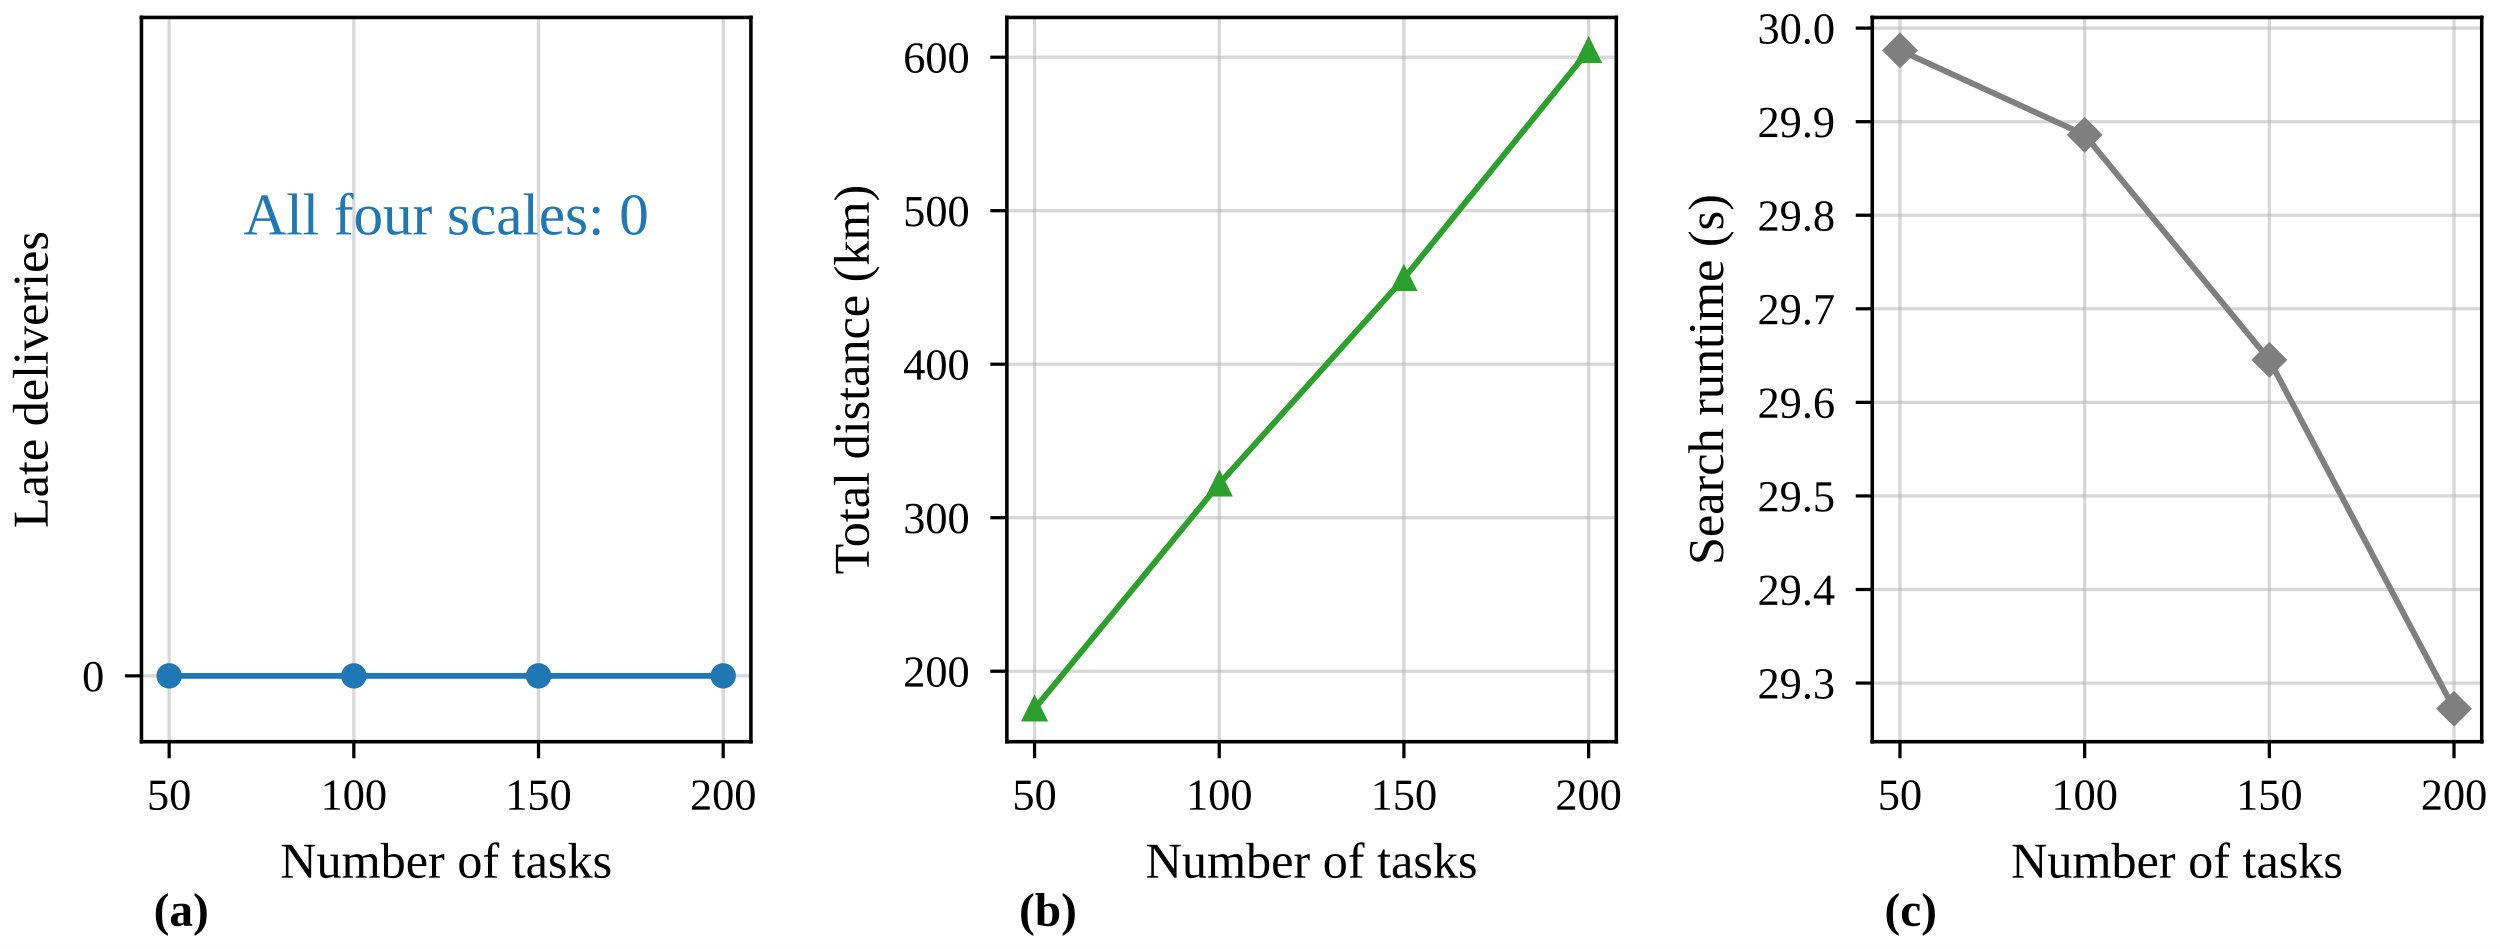
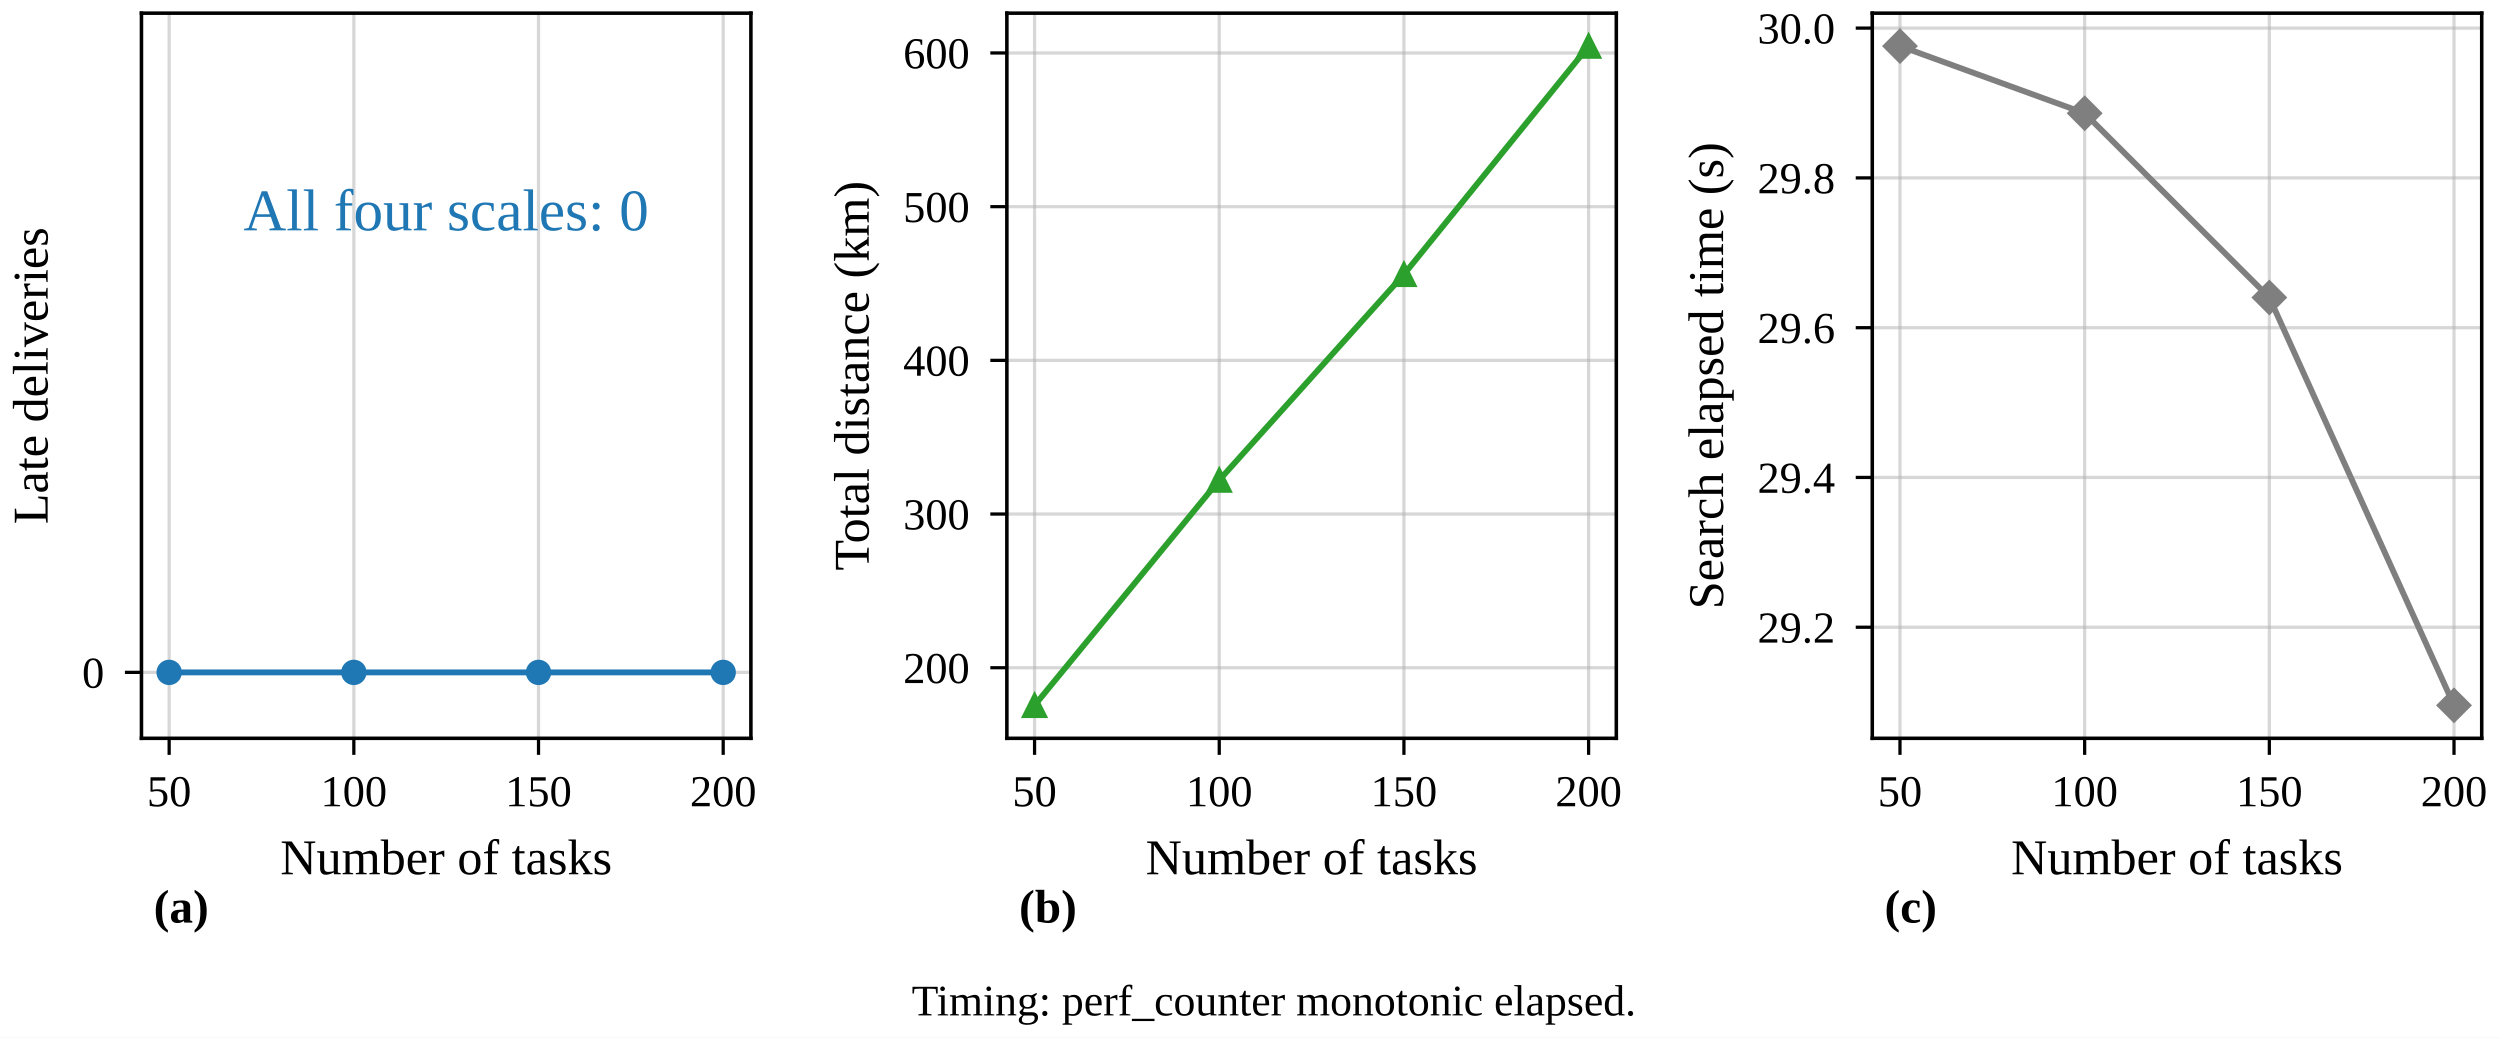
- <svg xmlns="http://www.w3.org/2000/svg" xmlns:xlink="http://www.w3.org/1999/xlink" width="423.222pt" height="160.615pt" viewBox="0 0 423.222 160.615" version="1.1">
+ <svg xmlns="http://www.w3.org/2000/svg" xmlns:xlink="http://www.w3.org/1999/xlink" width="423.222pt" height="175.658pt" viewBox="0 0 423.222 175.658" version="1.1">
  <defs>
    <style type="text/css">*{stroke-linejoin: round; stroke-linecap: butt}</style>
  </defs>
  <g id="figure_1">
    <g id="patch_1">
-       <path d="M 0 160.615 L 423.222 160.615 L 423.222 0 L 0 0 z " style="fill: #ffffff" />
+       <path d="M 0 175.658 L 423.222 175.658 L 423.222 0 L 0 0 z " style="fill: #ffffff" />
    </g>
    <g id="axes_1">
      <g id="patch_2">
-         <path d="M 23.947 125.562 L 127.119 125.562 L 127.119 2.951 L 23.947 2.951 z " style="fill: #ffffff" />
+         <path d="M 23.947 124.988 L 127.119 124.988 L 127.119 2.228 L 23.947 2.228 z " style="fill: #ffffff" />
      </g>
      <g id="matplotlib.axis_1">
        <g id="xtick_1">
          <g id="line2d_1">
-             <path d="M 28.636 125.562 L 28.636 2.951 " clip-path="url(#p277d3e53b5)" style="fill: none; stroke: #b0b0b0; stroke-opacity: 0.5; stroke-width: 0.55; stroke-linecap: square" />
+             <path d="M 28.636 124.988 L 28.636 2.228 " clip-path="url(#pcaf6345962)" style="fill: none; stroke: #b0b0b0; stroke-opacity: 0.5; stroke-width: 0.55; stroke-linecap: square" />
          </g>
          <g id="line2d_2">
            <defs>
-               <path id="mb991f74d9a" d="M 0 0 L 0 2.8 " style="stroke: #000000; stroke-width: 0.55" />
+               <path id="m7d4331e97d" d="M 0 0 L 0 2.8 " style="stroke: #000000; stroke-width: 0.55" />
            </defs>
            <g>
-               <use xlink:href="#mb991f74d9a" x="28.636" y="125.562" style="stroke: #000000; stroke-width: 0.55" />
+               <use xlink:href="#m7d4331e97d" x="28.636" y="124.988" style="stroke: #000000; stroke-width: 0.55" />
            </g>
          </g>
          <g id="text_1">
-             <text style="font-size: 7.5px; font-family: 'Times New Roman', 'STIX Two Text', 'Songti SC', 'SimSun', 'DejaVu Serif', serif; text-anchor: middle" x="28.636" y="137.062" transform="rotate(-0 28.63629 137.0623)">50</text>
+             <text style="font-size: 7.5px; font-family: 'Times New Roman', 'STIX Two Text', 'Songti SC', 'SimSun', 'DejaVu Serif', serif; text-anchor: middle" x="28.636" y="136.488" transform="rotate(-0 28.63629 136.4879)">50</text>
          </g>
        </g>
        <g id="xtick_2">
          <g id="line2d_3">
-             <path d="M 59.9 125.562 L 59.9 2.951 " clip-path="url(#p277d3e53b5)" style="fill: none; stroke: #b0b0b0; stroke-opacity: 0.5; stroke-width: 0.55; stroke-linecap: square" />
+             <path d="M 59.9 124.988 L 59.9 2.228 " clip-path="url(#pcaf6345962)" style="fill: none; stroke: #b0b0b0; stroke-opacity: 0.5; stroke-width: 0.55; stroke-linecap: square" />
          </g>
          <g id="line2d_4">
            <g>
-               <use xlink:href="#mb991f74d9a" x="59.9" y="125.562" style="stroke: #000000; stroke-width: 0.55" />
+               <use xlink:href="#m7d4331e97d" x="59.9" y="124.988" style="stroke: #000000; stroke-width: 0.55" />
            </g>
          </g>
          <g id="text_2">
-             <text style="font-size: 7.5px; font-family: 'Times New Roman', 'STIX Two Text', 'Songti SC', 'SimSun', 'DejaVu Serif', serif; text-anchor: middle" x="59.9" y="137.062" transform="rotate(-0 59.90049 137.0623)">100</text>
+             <text style="font-size: 7.5px; font-family: 'Times New Roman', 'STIX Two Text', 'Songti SC', 'SimSun', 'DejaVu Serif', serif; text-anchor: middle" x="59.9" y="136.488" transform="rotate(-0 59.90049 136.4879)">100</text>
          </g>
        </g>
        <g id="xtick_3">
          <g id="line2d_5">
-             <path d="M 91.165 125.562 L 91.165 2.951 " clip-path="url(#p277d3e53b5)" style="fill: none; stroke: #b0b0b0; stroke-opacity: 0.5; stroke-width: 0.55; stroke-linecap: square" />
+             <path d="M 91.165 124.988 L 91.165 2.228 " clip-path="url(#pcaf6345962)" style="fill: none; stroke: #b0b0b0; stroke-opacity: 0.5; stroke-width: 0.55; stroke-linecap: square" />
          </g>
          <g id="line2d_6">
            <g>
-               <use xlink:href="#mb991f74d9a" x="91.165" y="125.562" style="stroke: #000000; stroke-width: 0.55" />
+               <use xlink:href="#m7d4331e97d" x="91.165" y="124.988" style="stroke: #000000; stroke-width: 0.55" />
            </g>
          </g>
          <g id="text_3">
-             <text style="font-size: 7.5px; font-family: 'Times New Roman', 'STIX Two Text', 'Songti SC', 'SimSun', 'DejaVu Serif', serif; text-anchor: middle" x="91.165" y="137.062" transform="rotate(-0 91.1647 137.0623)">150</text>
+             <text style="font-size: 7.5px; font-family: 'Times New Roman', 'STIX Two Text', 'Songti SC', 'SimSun', 'DejaVu Serif', serif; text-anchor: middle" x="91.165" y="136.488" transform="rotate(-0 91.1647 136.4879)">150</text>
          </g>
        </g>
        <g id="xtick_4">
          <g id="line2d_7">
-             <path d="M 122.429 125.562 L 122.429 2.951 " clip-path="url(#p277d3e53b5)" style="fill: none; stroke: #b0b0b0; stroke-opacity: 0.5; stroke-width: 0.55; stroke-linecap: square" />
+             <path d="M 122.429 124.988 L 122.429 2.228 " clip-path="url(#pcaf6345962)" style="fill: none; stroke: #b0b0b0; stroke-opacity: 0.5; stroke-width: 0.55; stroke-linecap: square" />
          </g>
          <g id="line2d_8">
            <g>
-               <use xlink:href="#mb991f74d9a" x="122.429" y="125.562" style="stroke: #000000; stroke-width: 0.55" />
+               <use xlink:href="#m7d4331e97d" x="122.429" y="124.988" style="stroke: #000000; stroke-width: 0.55" />
            </g>
          </g>
          <g id="text_4">
-             <text style="font-size: 7.5px; font-family: 'Times New Roman', 'STIX Two Text', 'Songti SC', 'SimSun', 'DejaVu Serif', serif; text-anchor: middle" x="122.429" y="137.062" transform="rotate(-0 122.4289 137.0623)">200</text>
+             <text style="font-size: 7.5px; font-family: 'Times New Roman', 'STIX Two Text', 'Songti SC', 'SimSun', 'DejaVu Serif', serif; text-anchor: middle" x="122.429" y="136.488" transform="rotate(-0 122.4289 136.4879)">200</text>
          </g>
        </g>
        <g id="text_5">
-           <text style="font-size: 8.5px; font-family: 'Times New Roman', 'STIX Two Text', 'Songti SC', 'SimSun', 'DejaVu Serif', serif; text-anchor: middle" x="75.533" y="148.583" transform="rotate(-0 75.5326 148.5831)">Number of tasks</text>
+           <text style="font-size: 8.5px; font-family: 'Times New Roman', 'STIX Two Text', 'Songti SC', 'SimSun', 'DejaVu Serif', serif; text-anchor: middle" x="75.533" y="148.009" transform="rotate(-0 75.5326 148.0087)">Number of tasks</text>
        </g>
      </g>
      <g id="matplotlib.axis_2">
        <g id="ytick_1">
          <g id="line2d_9">
-             <path d="M 23.947 114.416 L 127.119 114.416 " clip-path="url(#p277d3e53b5)" style="fill: none; stroke: #b0b0b0; stroke-opacity: 0.5; stroke-width: 0.55; stroke-linecap: square" />
+             <path d="M 23.947 113.828 L 127.119 113.828 " clip-path="url(#pcaf6345962)" style="fill: none; stroke: #b0b0b0; stroke-opacity: 0.5; stroke-width: 0.55; stroke-linecap: square" />
          </g>
          <g id="line2d_10">
            <defs>
-               <path id="m21e03ee400" d="M 0 0 L -2.8 0 " style="stroke: #000000; stroke-width: 0.55" />
+               <path id="m655e161426" d="M 0 0 L -2.8 0 " style="stroke: #000000; stroke-width: 0.55" />
            </defs>
            <g>
-               <use xlink:href="#m21e03ee400" x="23.947" y="114.416" style="stroke: #000000; stroke-width: 0.55" />
+               <use xlink:href="#m655e161426" x="23.947" y="113.828" style="stroke: #000000; stroke-width: 0.55" />
            </g>
          </g>
          <g id="text_6">
-             <text style="font-size: 7.5px; font-family: 'Times New Roman', 'STIX Two Text', 'Songti SC', 'SimSun', 'DejaVu Serif', serif; text-anchor: end" x="17.647" y="117.016" transform="rotate(-0 17.64666 117.0157)">0</text>
+             <text style="font-size: 7.5px; font-family: 'Times New Roman', 'STIX Two Text', 'Songti SC', 'SimSun', 'DejaVu Serif', serif; text-anchor: end" x="17.647" y="116.428" transform="rotate(-0 17.64666 116.4278)">0</text>
          </g>
        </g>
        <g id="text_7">
-           <text style="font-size: 8.5px; font-family: 'Times New Roman', 'STIX Two Text', 'Songti SC', 'SimSun', 'DejaVu Serif', serif; text-anchor: middle" x="8.062" y="64.256" transform="rotate(-90 8.062188 64.25646)">Late deliveries</text>
+           <text style="font-size: 8.5px; font-family: 'Times New Roman', 'STIX Two Text', 'Songti SC', 'SimSun', 'DejaVu Serif', serif; text-anchor: middle" x="8.062" y="63.608" transform="rotate(-90 8.062188 63.60769)">Late deliveries</text>
        </g>
      </g>
      <g id="line2d_11">
-         <path d="M 28.636 114.416 L 59.9 114.416 L 91.165 114.416 L 122.429 114.416 " clip-path="url(#p277d3e53b5)" style="fill: none; stroke: #1f77b4; stroke-linecap: square" />
+         <path d="M 28.636 113.828 L 59.9 113.828 L 91.165 113.828 L 122.429 113.828 " clip-path="url(#pcaf6345962)" style="fill: none; stroke: #1f77b4; stroke-linecap: square" />
        <defs>
-           <path id="m1766d440bb" d="M 0 1.9 C 0.504 1.9 0.987 1.7 1.344 1.344 C 1.7 0.987 1.9 0.504 1.9 0 C 1.9 -0.504 1.7 -0.987 1.344 -1.344 C 0.987 -1.7 0.504 -1.9 0 -1.9 C -0.504 -1.9 -0.987 -1.7 -1.344 -1.344 C -1.7 -0.987 -1.9 -0.504 -1.9 0 C -1.9 0.504 -1.7 0.987 -1.344 1.344 C -0.987 1.7 -0.504 1.9 0 1.9 z " style="stroke: #1f77b4; stroke-width: 0.5" />
+           <path id="m73f8502839" d="M 0 1.9 C 0.504 1.9 0.987 1.7 1.344 1.344 C 1.7 0.987 1.9 0.504 1.9 0 C 1.9 -0.504 1.7 -0.987 1.344 -1.344 C 0.987 -1.7 0.504 -1.9 0 -1.9 C -0.504 -1.9 -0.987 -1.7 -1.344 -1.344 C -1.7 -0.987 -1.9 -0.504 -1.9 0 C -1.9 0.504 -1.7 0.987 -1.344 1.344 C -0.987 1.7 -0.504 1.9 0 1.9 z " style="stroke: #1f77b4; stroke-width: 0.5" />
        </defs>
-         <g clip-path="url(#p277d3e53b5)">
-           <use xlink:href="#m1766d440bb" x="28.636" y="114.416" style="fill: #1f77b4; stroke: #1f77b4; stroke-width: 0.5" />
-           <use xlink:href="#m1766d440bb" x="59.9" y="114.416" style="fill: #1f77b4; stroke: #1f77b4; stroke-width: 0.5" />
-           <use xlink:href="#m1766d440bb" x="91.165" y="114.416" style="fill: #1f77b4; stroke: #1f77b4; stroke-width: 0.5" />
-           <use xlink:href="#m1766d440bb" x="122.429" y="114.416" style="fill: #1f77b4; stroke: #1f77b4; stroke-width: 0.5" />
+         <g clip-path="url(#pcaf6345962)">
+           <use xlink:href="#m73f8502839" x="28.636" y="113.828" style="fill: #1f77b4; stroke: #1f77b4; stroke-width: 0.5" />
+           <use xlink:href="#m73f8502839" x="59.9" y="113.828" style="fill: #1f77b4; stroke: #1f77b4; stroke-width: 0.5" />
+           <use xlink:href="#m73f8502839" x="91.165" y="113.828" style="fill: #1f77b4; stroke: #1f77b4; stroke-width: 0.5" />
+           <use xlink:href="#m73f8502839" x="122.429" y="113.828" style="fill: #1f77b4; stroke: #1f77b4; stroke-width: 0.5" />
        </g>
      </g>
      <g id="patch_3">
-         <path d="M 23.947 125.562 L 23.947 2.951 " style="fill: none; stroke: #000000; stroke-width: 0.6; stroke-linejoin: miter; stroke-linecap: square" />
+         <path d="M 23.947 124.988 L 23.947 2.228 " style="fill: none; stroke: #000000; stroke-width: 0.6; stroke-linejoin: miter; stroke-linecap: square" />
      </g>
      <g id="patch_4">
-         <path d="M 127.119 125.562 L 127.119 2.951 " style="fill: none; stroke: #000000; stroke-width: 0.6; stroke-linejoin: miter; stroke-linecap: square" />
+         <path d="M 127.119 124.988 L 127.119 2.228 " style="fill: none; stroke: #000000; stroke-width: 0.6; stroke-linejoin: miter; stroke-linecap: square" />
      </g>
      <g id="patch_5">
-         <path d="M 23.947 125.562 L 127.119 125.562 " style="fill: none; stroke: #000000; stroke-width: 0.6; stroke-linejoin: miter; stroke-linecap: square" />
+         <path d="M 23.947 124.988 L 127.119 124.988 " style="fill: none; stroke: #000000; stroke-width: 0.6; stroke-linejoin: miter; stroke-linecap: square" />
      </g>
      <g id="patch_6">
-         <path d="M 23.947 2.951 L 127.119 2.951 " style="fill: none; stroke: #000000; stroke-width: 0.6; stroke-linejoin: miter; stroke-linecap: square" />
+         <path d="M 23.947 2.228 L 127.119 2.228 " style="fill: none; stroke: #000000; stroke-width: 0.6; stroke-linejoin: miter; stroke-linecap: square" />
      </g>
      <g id="text_8">
-         <text style="font-size: 10px; font-family: 'Times New Roman', 'STIX Two Text', 'Songti SC', 'SimSun', 'DejaVu Serif', serif; text-anchor: middle; fill: #1f77b4" x="75.533" y="39.675" transform="rotate(-0 75.5326 39.67477)">All four scales: 0</text>
+         <text style="font-size: 10px; font-family: 'Times New Roman', 'STIX Two Text', 'Songti SC', 'SimSun', 'DejaVu Serif', serif; text-anchor: middle; fill: #1f77b4" x="75.533" y="38.993" transform="rotate(-0 75.5326 38.99327)">All four scales: 0</text>
      </g>
      <g id="text_9">
-         <text style="font-weight: 700; font-size: 8px; font-family: 'Times New Roman', 'STIX Two Text', 'Songti SC', 'SimSun', 'DejaVu Serif', serif; text-anchor: start" x="26.01" y="156.728" transform="rotate(-0 26.0101 156.7284)">(a)</text>
+         <text style="font-weight: 700; font-size: 8px; font-family: 'Times New Roman', 'STIX Two Text', 'Songti SC', 'SimSun', 'DejaVu Serif', serif; text-anchor: start" x="26.01" y="156.185" transform="rotate(-0 26.0101 156.1853)">(a)</text>
      </g>
    </g>
    <g id="axes_2">
      <g id="patch_7">
-         <path d="M 170.451 125.562 L 273.623 125.562 L 273.623 2.951 L 170.451 2.951 z " style="fill: #ffffff" />
+         <path d="M 170.451 124.988 L 273.623 124.988 L 273.623 2.228 L 170.451 2.228 z " style="fill: #ffffff" />
      </g>
      <g id="matplotlib.axis_3">
        <g id="xtick_5">
          <g id="line2d_12">
-             <path d="M 175.14 125.562 L 175.14 2.951 " clip-path="url(#pe8b2d9f2ad)" style="fill: none; stroke: #b0b0b0; stroke-opacity: 0.5; stroke-width: 0.55; stroke-linecap: square" />
+             <path d="M 175.14 124.988 L 175.14 2.228 " clip-path="url(#p917587cec3)" style="fill: none; stroke: #b0b0b0; stroke-opacity: 0.5; stroke-width: 0.55; stroke-linecap: square" />
          </g>
          <g id="line2d_13">
            <g>
-               <use xlink:href="#mb991f74d9a" x="175.14" y="125.562" style="stroke: #000000; stroke-width: 0.55" />
+               <use xlink:href="#m7d4331e97d" x="175.14" y="124.988" style="stroke: #000000; stroke-width: 0.55" />
            </g>
          </g>
          <g id="text_10">
-             <text style="font-size: 7.5px; font-family: 'Times New Roman', 'STIX Two Text', 'Songti SC', 'SimSun', 'DejaVu Serif', serif; text-anchor: middle" x="175.14" y="137.062" transform="rotate(-0 175.1404 137.0623)">50</text>
+             <text style="font-size: 7.5px; font-family: 'Times New Roman', 'STIX Two Text', 'Songti SC', 'SimSun', 'DejaVu Serif', serif; text-anchor: middle" x="175.14" y="136.488" transform="rotate(-0 175.1404 136.4879)">50</text>
          </g>
        </g>
        <g id="xtick_6">
          <g id="line2d_14">
-             <path d="M 206.405 125.562 L 206.405 2.951 " clip-path="url(#pe8b2d9f2ad)" style="fill: none; stroke: #b0b0b0; stroke-opacity: 0.5; stroke-width: 0.55; stroke-linecap: square" />
+             <path d="M 206.405 124.988 L 206.405 2.228 " clip-path="url(#p917587cec3)" style="fill: none; stroke: #b0b0b0; stroke-opacity: 0.5; stroke-width: 0.55; stroke-linecap: square" />
          </g>
          <g id="line2d_15">
            <g>
-               <use xlink:href="#mb991f74d9a" x="206.405" y="125.562" style="stroke: #000000; stroke-width: 0.55" />
+               <use xlink:href="#m7d4331e97d" x="206.405" y="124.988" style="stroke: #000000; stroke-width: 0.55" />
            </g>
          </g>
          <g id="text_11">
-             <text style="font-size: 7.5px; font-family: 'Times New Roman', 'STIX Two Text', 'Songti SC', 'SimSun', 'DejaVu Serif', serif; text-anchor: middle" x="206.405" y="137.062" transform="rotate(-0 206.4046 137.0623)">100</text>
+             <text style="font-size: 7.5px; font-family: 'Times New Roman', 'STIX Two Text', 'Songti SC', 'SimSun', 'DejaVu Serif', serif; text-anchor: middle" x="206.405" y="136.488" transform="rotate(-0 206.4046 136.4879)">100</text>
          </g>
        </g>
        <g id="xtick_7">
          <g id="line2d_16">
-             <path d="M 237.669 125.562 L 237.669 2.951 " clip-path="url(#pe8b2d9f2ad)" style="fill: none; stroke: #b0b0b0; stroke-opacity: 0.5; stroke-width: 0.55; stroke-linecap: square" />
+             <path d="M 237.669 124.988 L 237.669 2.228 " clip-path="url(#p917587cec3)" style="fill: none; stroke: #b0b0b0; stroke-opacity: 0.5; stroke-width: 0.55; stroke-linecap: square" />
          </g>
          <g id="line2d_17">
            <g>
-               <use xlink:href="#mb991f74d9a" x="237.669" y="125.562" style="stroke: #000000; stroke-width: 0.55" />
+               <use xlink:href="#m7d4331e97d" x="237.669" y="124.988" style="stroke: #000000; stroke-width: 0.55" />
            </g>
          </g>
          <g id="text_12">
-             <text style="font-size: 7.5px; font-family: 'Times New Roman', 'STIX Two Text', 'Songti SC', 'SimSun', 'DejaVu Serif', serif; text-anchor: middle" x="237.669" y="137.062" transform="rotate(-0 237.6688 137.0623)">150</text>
+             <text style="font-size: 7.5px; font-family: 'Times New Roman', 'STIX Two Text', 'Songti SC', 'SimSun', 'DejaVu Serif', serif; text-anchor: middle" x="237.669" y="136.488" transform="rotate(-0 237.6688 136.4879)">150</text>
          </g>
        </g>
        <g id="xtick_8">
          <g id="line2d_18">
-             <path d="M 268.933 125.562 L 268.933 2.951 " clip-path="url(#pe8b2d9f2ad)" style="fill: none; stroke: #b0b0b0; stroke-opacity: 0.5; stroke-width: 0.55; stroke-linecap: square" />
+             <path d="M 268.933 124.988 L 268.933 2.228 " clip-path="url(#p917587cec3)" style="fill: none; stroke: #b0b0b0; stroke-opacity: 0.5; stroke-width: 0.55; stroke-linecap: square" />
          </g>
          <g id="line2d_19">
            <g>
-               <use xlink:href="#mb991f74d9a" x="268.933" y="125.562" style="stroke: #000000; stroke-width: 0.55" />
+               <use xlink:href="#m7d4331e97d" x="268.933" y="124.988" style="stroke: #000000; stroke-width: 0.55" />
            </g>
          </g>
          <g id="text_13">
-             <text style="font-size: 7.5px; font-family: 'Times New Roman', 'STIX Two Text', 'Songti SC', 'SimSun', 'DejaVu Serif', serif; text-anchor: middle" x="268.933" y="137.062" transform="rotate(-0 268.933 137.0623)">200</text>
+             <text style="font-size: 7.5px; font-family: 'Times New Roman', 'STIX Two Text', 'Songti SC', 'SimSun', 'DejaVu Serif', serif; text-anchor: middle" x="268.933" y="136.488" transform="rotate(-0 268.933 136.4879)">200</text>
          </g>
        </g>
        <g id="text_14">
-           <text style="font-size: 8.5px; font-family: 'Times New Roman', 'STIX Two Text', 'Songti SC', 'SimSun', 'DejaVu Serif', serif; text-anchor: middle" x="222.037" y="148.583" transform="rotate(-0 222.0367 148.5831)">Number of tasks</text>
+           <text style="font-size: 8.5px; font-family: 'Times New Roman', 'STIX Two Text', 'Songti SC', 'SimSun', 'DejaVu Serif', serif; text-anchor: middle" x="222.037" y="148.009" transform="rotate(-0 222.0367 148.0087)">Number of tasks</text>
        </g>
      </g>
      <g id="matplotlib.axis_4">
        <g id="ytick_2">
          <g id="line2d_20">
-             <path d="M 170.451 113.629 L 273.623 113.629 " clip-path="url(#pe8b2d9f2ad)" style="fill: none; stroke: #b0b0b0; stroke-opacity: 0.5; stroke-width: 0.55; stroke-linecap: square" />
+             <path d="M 170.451 113.04 L 273.623 113.04 " clip-path="url(#p917587cec3)" style="fill: none; stroke: #b0b0b0; stroke-opacity: 0.5; stroke-width: 0.55; stroke-linecap: square" />
          </g>
          <g id="line2d_21">
            <g>
-               <use xlink:href="#m21e03ee400" x="170.451" y="113.629" style="stroke: #000000; stroke-width: 0.55" />
+               <use xlink:href="#m655e161426" x="170.451" y="113.04" style="stroke: #000000; stroke-width: 0.55" />
            </g>
          </g>
          <g id="text_15">
-             <text style="font-size: 7.5px; font-family: 'Times New Roman', 'STIX Two Text', 'Songti SC', 'SimSun', 'DejaVu Serif', serif; text-anchor: end" x="164.151" y="116.229" transform="rotate(-0 164.1507 116.2289)">200</text>
+             <text style="font-size: 7.5px; font-family: 'Times New Roman', 'STIX Two Text', 'Songti SC', 'SimSun', 'DejaVu Serif', serif; text-anchor: end" x="164.151" y="115.64" transform="rotate(-0 164.1507 115.6401)">200</text>
          </g>
        </g>
        <g id="ytick_3">
          <g id="line2d_22">
-             <path d="M 170.451 87.642 L 273.623 87.642 " clip-path="url(#pe8b2d9f2ad)" style="fill: none; stroke: #b0b0b0; stroke-opacity: 0.5; stroke-width: 0.55; stroke-linecap: square" />
+             <path d="M 170.451 87.022 L 273.623 87.022 " clip-path="url(#p917587cec3)" style="fill: none; stroke: #b0b0b0; stroke-opacity: 0.5; stroke-width: 0.55; stroke-linecap: square" />
          </g>
          <g id="line2d_23">
            <g>
-               <use xlink:href="#m21e03ee400" x="170.451" y="87.642" style="stroke: #000000; stroke-width: 0.55" />
+               <use xlink:href="#m655e161426" x="170.451" y="87.022" style="stroke: #000000; stroke-width: 0.55" />
            </g>
          </g>
          <g id="text_16">
-             <text style="font-size: 7.5px; font-family: 'Times New Roman', 'STIX Two Text', 'Songti SC', 'SimSun', 'DejaVu Serif', serif; text-anchor: end" x="164.151" y="90.242" transform="rotate(-0 164.1507 90.24248)">300</text>
+             <text style="font-size: 7.5px; font-family: 'Times New Roman', 'STIX Two Text', 'Songti SC', 'SimSun', 'DejaVu Serif', serif; text-anchor: end" x="164.151" y="89.622" transform="rotate(-0 164.1507 89.62209)">300</text>
          </g>
        </g>
        <g id="ytick_4">
          <g id="line2d_24">
-             <path d="M 170.451 61.656 L 273.623 61.656 " clip-path="url(#pe8b2d9f2ad)" style="fill: none; stroke: #b0b0b0; stroke-opacity: 0.5; stroke-width: 0.55; stroke-linecap: square" />
+             <path d="M 170.451 61.004 L 273.623 61.004 " clip-path="url(#p917587cec3)" style="fill: none; stroke: #b0b0b0; stroke-opacity: 0.5; stroke-width: 0.55; stroke-linecap: square" />
          </g>
          <g id="line2d_25">
            <g>
-               <use xlink:href="#m21e03ee400" x="170.451" y="61.656" style="stroke: #000000; stroke-width: 0.55" />
+               <use xlink:href="#m655e161426" x="170.451" y="61.004" style="stroke: #000000; stroke-width: 0.55" />
            </g>
          </g>
          <g id="text_17">
-             <text style="font-size: 7.5px; font-family: 'Times New Roman', 'STIX Two Text', 'Songti SC', 'SimSun', 'DejaVu Serif', serif; text-anchor: end" x="164.151" y="64.256" transform="rotate(-0 164.1507 64.25602)">400</text>
+             <text style="font-size: 7.5px; font-family: 'Times New Roman', 'STIX Two Text', 'Songti SC', 'SimSun', 'DejaVu Serif', serif; text-anchor: end" x="164.151" y="63.604" transform="rotate(-0 164.1507 63.60409)">400</text>
          </g>
        </g>
        <g id="ytick_5">
          <g id="line2d_26">
-             <path d="M 170.451 35.669 L 273.623 35.669 " clip-path="url(#pe8b2d9f2ad)" style="fill: none; stroke: #b0b0b0; stroke-opacity: 0.5; stroke-width: 0.55; stroke-linecap: square" />
+             <path d="M 170.451 34.986 L 273.623 34.986 " clip-path="url(#p917587cec3)" style="fill: none; stroke: #b0b0b0; stroke-opacity: 0.5; stroke-width: 0.55; stroke-linecap: square" />
          </g>
          <g id="line2d_27">
            <g>
-               <use xlink:href="#m21e03ee400" x="170.451" y="35.669" style="stroke: #000000; stroke-width: 0.55" />
+               <use xlink:href="#m655e161426" x="170.451" y="34.986" style="stroke: #000000; stroke-width: 0.55" />
            </g>
          </g>
          <g id="text_18">
-             <text style="font-size: 7.5px; font-family: 'Times New Roman', 'STIX Two Text', 'Songti SC', 'SimSun', 'DejaVu Serif', serif; text-anchor: end" x="164.151" y="38.27" transform="rotate(-0 164.1507 38.26955)">500</text>
+             <text style="font-size: 7.5px; font-family: 'Times New Roman', 'STIX Two Text', 'Songti SC', 'SimSun', 'DejaVu Serif', serif; text-anchor: end" x="164.151" y="37.586" transform="rotate(-0 164.1507 37.5861)">500</text>
          </g>
        </g>
        <g id="ytick_6">
          <g id="line2d_28">
-             <path d="M 170.451 9.683 L 273.623 9.683 " clip-path="url(#pe8b2d9f2ad)" style="fill: none; stroke: #b0b0b0; stroke-opacity: 0.5; stroke-width: 0.55; stroke-linecap: square" />
+             <path d="M 170.451 8.968 L 273.623 8.968 " clip-path="url(#p917587cec3)" style="fill: none; stroke: #b0b0b0; stroke-opacity: 0.5; stroke-width: 0.55; stroke-linecap: square" />
          </g>
          <g id="line2d_29">
            <g>
-               <use xlink:href="#m21e03ee400" x="170.451" y="9.683" style="stroke: #000000; stroke-width: 0.55" />
+               <use xlink:href="#m655e161426" x="170.451" y="8.968" style="stroke: #000000; stroke-width: 0.55" />
            </g>
          </g>
          <g id="text_19">
-             <text style="font-size: 7.5px; font-family: 'Times New Roman', 'STIX Two Text', 'Songti SC', 'SimSun', 'DejaVu Serif', serif; text-anchor: end" x="164.151" y="12.283" transform="rotate(-0 164.1507 12.28309)">600</text>
+             <text style="font-size: 7.5px; font-family: 'Times New Roman', 'STIX Two Text', 'Songti SC', 'SimSun', 'DejaVu Serif', serif; text-anchor: end" x="164.151" y="11.568" transform="rotate(-0 164.1507 11.5681)">600</text>
          </g>
        </g>
        <g id="text_20">
-           <text style="font-size: 8.5px; font-family: 'Times New Roman', 'STIX Two Text', 'Songti SC', 'SimSun', 'DejaVu Serif', serif; text-anchor: middle" x="147.066" y="64.256" transform="rotate(-90 147.0662 64.25646)">Total distance (km)</text>
+           <text style="font-size: 8.5px; font-family: 'Times New Roman', 'STIX Two Text', 'Songti SC', 'SimSun', 'DejaVu Serif', serif; text-anchor: middle" x="147.066" y="63.608" transform="rotate(-90 147.0662 63.60769)">Total distance (km)</text>
        </g>
      </g>
      <g id="line2d_30">
-         <path d="M 175.14 119.989 L 206.405 81.905 L 237.669 47.119 L 268.933 8.524 " clip-path="url(#pe8b2d9f2ad)" style="fill: none; stroke: #2ca02c; stroke-linecap: square" />
+         <path d="M 175.14 119.408 L 206.405 81.278 L 237.669 46.45 L 268.933 7.808 " clip-path="url(#p917587cec3)" style="fill: none; stroke: #2ca02c; stroke-linecap: square" />
        <defs>
-           <path id="m2e005b2551" d="M 0 -1.9 L -1.9 1.9 L 1.9 1.9 z " style="stroke: #2ca02c; stroke-width: 0.5; stroke-linejoin: miter" />
+           <path id="m3359afb0a1" d="M 0 -1.9 L -1.9 1.9 L 1.9 1.9 z " style="stroke: #2ca02c; stroke-width: 0.5; stroke-linejoin: miter" />
        </defs>
-         <g clip-path="url(#pe8b2d9f2ad)">
-           <use xlink:href="#m2e005b2551" x="175.14" y="119.989" style="fill: #2ca02c; stroke: #2ca02c; stroke-width: 0.5; stroke-linejoin: miter" />
-           <use xlink:href="#m2e005b2551" x="206.405" y="81.905" style="fill: #2ca02c; stroke: #2ca02c; stroke-width: 0.5; stroke-linejoin: miter" />
-           <use xlink:href="#m2e005b2551" x="237.669" y="47.119" style="fill: #2ca02c; stroke: #2ca02c; stroke-width: 0.5; stroke-linejoin: miter" />
-           <use xlink:href="#m2e005b2551" x="268.933" y="8.524" style="fill: #2ca02c; stroke: #2ca02c; stroke-width: 0.5; stroke-linejoin: miter" />
+         <g clip-path="url(#p917587cec3)">
+           <use xlink:href="#m3359afb0a1" x="175.14" y="119.408" style="fill: #2ca02c; stroke: #2ca02c; stroke-width: 0.5; stroke-linejoin: miter" />
+           <use xlink:href="#m3359afb0a1" x="206.405" y="81.278" style="fill: #2ca02c; stroke: #2ca02c; stroke-width: 0.5; stroke-linejoin: miter" />
+           <use xlink:href="#m3359afb0a1" x="237.669" y="46.45" style="fill: #2ca02c; stroke: #2ca02c; stroke-width: 0.5; stroke-linejoin: miter" />
+           <use xlink:href="#m3359afb0a1" x="268.933" y="7.808" style="fill: #2ca02c; stroke: #2ca02c; stroke-width: 0.5; stroke-linejoin: miter" />
        </g>
      </g>
      <g id="patch_8">
-         <path d="M 170.451 125.562 L 170.451 2.951 " style="fill: none; stroke: #000000; stroke-width: 0.6; stroke-linejoin: miter; stroke-linecap: square" />
+         <path d="M 170.451 124.988 L 170.451 2.228 " style="fill: none; stroke: #000000; stroke-width: 0.6; stroke-linejoin: miter; stroke-linecap: square" />
      </g>
      <g id="patch_9">
-         <path d="M 273.623 125.562 L 273.623 2.951 " style="fill: none; stroke: #000000; stroke-width: 0.6; stroke-linejoin: miter; stroke-linecap: square" />
+         <path d="M 273.623 124.988 L 273.623 2.228 " style="fill: none; stroke: #000000; stroke-width: 0.6; stroke-linejoin: miter; stroke-linecap: square" />
      </g>
      <g id="patch_10">
-         <path d="M 170.451 125.562 L 273.623 125.562 " style="fill: none; stroke: #000000; stroke-width: 0.6; stroke-linejoin: miter; stroke-linecap: square" />
+         <path d="M 170.451 124.988 L 273.623 124.988 " style="fill: none; stroke: #000000; stroke-width: 0.6; stroke-linejoin: miter; stroke-linecap: square" />
      </g>
      <g id="patch_11">
-         <path d="M 170.451 2.951 L 273.623 2.951 " style="fill: none; stroke: #000000; stroke-width: 0.6; stroke-linejoin: miter; stroke-linecap: square" />
+         <path d="M 170.451 2.228 L 273.623 2.228 " style="fill: none; stroke: #000000; stroke-width: 0.6; stroke-linejoin: miter; stroke-linecap: square" />
      </g>
      <g id="text_21">
-         <text style="font-weight: 700; font-size: 8px; font-family: 'Times New Roman', 'STIX Two Text', 'Songti SC', 'SimSun', 'DejaVu Serif', serif; text-anchor: start" x="172.514" y="156.728" transform="rotate(-0 172.5142 156.7284)">(b)</text>
+         <text style="font-weight: 700; font-size: 8px; font-family: 'Times New Roman', 'STIX Two Text', 'Songti SC', 'SimSun', 'DejaVu Serif', serif; text-anchor: start" x="172.514" y="156.185" transform="rotate(-0 172.5142 156.1853)">(b)</text>
      </g>
    </g>
    <g id="axes_3">
      <g id="patch_12">
-         <path d="M 316.955 125.562 L 420.127 125.562 L 420.127 2.951 L 316.955 2.951 z " style="fill: #ffffff" />
+         <path d="M 316.955 124.988 L 420.127 124.988 L 420.127 2.228 L 316.955 2.228 z " style="fill: #ffffff" />
      </g>
      <g id="matplotlib.axis_5">
        <g id="xtick_9">
          <g id="line2d_31">
-             <path d="M 321.644 125.562 L 321.644 2.951 " clip-path="url(#p28908ff4c3)" style="fill: none; stroke: #b0b0b0; stroke-opacity: 0.5; stroke-width: 0.55; stroke-linecap: square" />
+             <path d="M 321.644 124.988 L 321.644 2.228 " clip-path="url(#p5de7e2bbce)" style="fill: none; stroke: #b0b0b0; stroke-opacity: 0.5; stroke-width: 0.55; stroke-linecap: square" />
          </g>
          <g id="line2d_32">
            <g>
-               <use xlink:href="#mb991f74d9a" x="321.644" y="125.562" style="stroke: #000000; stroke-width: 0.55" />
+               <use xlink:href="#m7d4331e97d" x="321.644" y="124.988" style="stroke: #000000; stroke-width: 0.55" />
            </g>
          </g>
          <g id="text_22">
-             <text style="font-size: 7.5px; font-family: 'Times New Roman', 'STIX Two Text', 'Songti SC', 'SimSun', 'DejaVu Serif', serif; text-anchor: middle" x="321.644" y="137.062" transform="rotate(-0 321.6444 137.0623)">50</text>
+             <text style="font-size: 7.5px; font-family: 'Times New Roman', 'STIX Two Text', 'Songti SC', 'SimSun', 'DejaVu Serif', serif; text-anchor: middle" x="321.644" y="136.488" transform="rotate(-0 321.6444 136.4879)">50</text>
          </g>
        </g>
        <g id="xtick_10">
          <g id="line2d_33">
-             <path d="M 352.909 125.562 L 352.909 2.951 " clip-path="url(#p28908ff4c3)" style="fill: none; stroke: #b0b0b0; stroke-opacity: 0.5; stroke-width: 0.55; stroke-linecap: square" />
+             <path d="M 352.909 124.988 L 352.909 2.228 " clip-path="url(#p5de7e2bbce)" style="fill: none; stroke: #b0b0b0; stroke-opacity: 0.5; stroke-width: 0.55; stroke-linecap: square" />
          </g>
          <g id="line2d_34">
            <g>
-               <use xlink:href="#mb991f74d9a" x="352.909" y="125.562" style="stroke: #000000; stroke-width: 0.55" />
+               <use xlink:href="#m7d4331e97d" x="352.909" y="124.988" style="stroke: #000000; stroke-width: 0.55" />
            </g>
          </g>
          <g id="text_23">
-             <text style="font-size: 7.5px; font-family: 'Times New Roman', 'STIX Two Text', 'Songti SC', 'SimSun', 'DejaVu Serif', serif; text-anchor: middle" x="352.909" y="137.062" transform="rotate(-0 352.9086 137.0623)">100</text>
+             <text style="font-size: 7.5px; font-family: 'Times New Roman', 'STIX Two Text', 'Songti SC', 'SimSun', 'DejaVu Serif', serif; text-anchor: middle" x="352.909" y="136.488" transform="rotate(-0 352.9086 136.4879)">100</text>
          </g>
        </g>
        <g id="xtick_11">
          <g id="line2d_35">
-             <path d="M 384.173 125.562 L 384.173 2.951 " clip-path="url(#p28908ff4c3)" style="fill: none; stroke: #b0b0b0; stroke-opacity: 0.5; stroke-width: 0.55; stroke-linecap: square" />
+             <path d="M 384.173 124.988 L 384.173 2.228 " clip-path="url(#p5de7e2bbce)" style="fill: none; stroke: #b0b0b0; stroke-opacity: 0.5; stroke-width: 0.55; stroke-linecap: square" />
          </g>
          <g id="line2d_36">
            <g>
-               <use xlink:href="#mb991f74d9a" x="384.173" y="125.562" style="stroke: #000000; stroke-width: 0.55" />
+               <use xlink:href="#m7d4331e97d" x="384.173" y="124.988" style="stroke: #000000; stroke-width: 0.55" />
            </g>
          </g>
          <g id="text_24">
-             <text style="font-size: 7.5px; font-family: 'Times New Roman', 'STIX Two Text', 'Songti SC', 'SimSun', 'DejaVu Serif', serif; text-anchor: middle" x="384.173" y="137.062" transform="rotate(-0 384.1728 137.0623)">150</text>
+             <text style="font-size: 7.5px; font-family: 'Times New Roman', 'STIX Two Text', 'Songti SC', 'SimSun', 'DejaVu Serif', serif; text-anchor: middle" x="384.173" y="136.488" transform="rotate(-0 384.1728 136.4879)">150</text>
          </g>
        </g>
        <g id="xtick_12">
          <g id="line2d_37">
-             <path d="M 415.437 125.562 L 415.437 2.951 " clip-path="url(#p28908ff4c3)" style="fill: none; stroke: #b0b0b0; stroke-opacity: 0.5; stroke-width: 0.55; stroke-linecap: square" />
+             <path d="M 415.437 124.988 L 415.437 2.228 " clip-path="url(#p5de7e2bbce)" style="fill: none; stroke: #b0b0b0; stroke-opacity: 0.5; stroke-width: 0.55; stroke-linecap: square" />
          </g>
          <g id="line2d_38">
            <g>
-               <use xlink:href="#mb991f74d9a" x="415.437" y="125.562" style="stroke: #000000; stroke-width: 0.55" />
+               <use xlink:href="#m7d4331e97d" x="415.437" y="124.988" style="stroke: #000000; stroke-width: 0.55" />
            </g>
          </g>
          <g id="text_25">
-             <text style="font-size: 7.5px; font-family: 'Times New Roman', 'STIX Two Text', 'Songti SC', 'SimSun', 'DejaVu Serif', serif; text-anchor: middle" x="415.437" y="137.062" transform="rotate(-0 415.437 137.0623)">200</text>
+             <text style="font-size: 7.5px; font-family: 'Times New Roman', 'STIX Two Text', 'Songti SC', 'SimSun', 'DejaVu Serif', serif; text-anchor: middle" x="415.437" y="136.488" transform="rotate(-0 415.437 136.4879)">200</text>
          </g>
        </g>
        <g id="text_26">
-           <text style="font-size: 8.5px; font-family: 'Times New Roman', 'STIX Two Text', 'Songti SC', 'SimSun', 'DejaVu Serif', serif; text-anchor: middle" x="368.541" y="148.583" transform="rotate(-0 368.5407 148.5831)">Number of tasks</text>
+           <text style="font-size: 8.5px; font-family: 'Times New Roman', 'STIX Two Text', 'Songti SC', 'SimSun', 'DejaVu Serif', serif; text-anchor: middle" x="368.541" y="148.009" transform="rotate(-0 368.5407 148.0087)">Number of tasks</text>
        </g>
      </g>
      <g id="matplotlib.axis_6">
        <g id="ytick_7">
          <g id="line2d_39">
-             <path d="M 316.955 115.634 L 420.127 115.634 " clip-path="url(#p28908ff4c3)" style="fill: none; stroke: #b0b0b0; stroke-opacity: 0.5; stroke-width: 0.55; stroke-linecap: square" />
+             <path d="M 316.955 106.183 L 420.127 106.183 " clip-path="url(#p5de7e2bbce)" style="fill: none; stroke: #b0b0b0; stroke-opacity: 0.5; stroke-width: 0.55; stroke-linecap: square" />
          </g>
          <g id="line2d_40">
            <g>
-               <use xlink:href="#m21e03ee400" x="316.955" y="115.634" style="stroke: #000000; stroke-width: 0.55" />
+               <use xlink:href="#m655e161426" x="316.955" y="106.183" style="stroke: #000000; stroke-width: 0.55" />
            </g>
          </g>
          <g id="text_27">
-             <text style="font-size: 7.5px; font-family: 'Times New Roman', 'STIX Two Text', 'Songti SC', 'SimSun', 'DejaVu Serif', serif; text-anchor: end" x="310.655" y="118.234" transform="rotate(-0 310.6548 118.2339)">29.3</text>
+             <text style="font-size: 7.5px; font-family: 'Times New Roman', 'STIX Two Text', 'Songti SC', 'SimSun', 'DejaVu Serif', serif; text-anchor: end" x="310.655" y="108.783" transform="rotate(-0 310.6548 108.7831)">29.2</text>
          </g>
        </g>
        <g id="ytick_8">
          <g id="line2d_41">
-             <path d="M 316.955 99.795 L 420.127 99.795 " clip-path="url(#p28908ff4c3)" style="fill: none; stroke: #b0b0b0; stroke-opacity: 0.5; stroke-width: 0.55; stroke-linecap: square" />
+             <path d="M 316.955 80.827 L 420.127 80.827 " clip-path="url(#p5de7e2bbce)" style="fill: none; stroke: #b0b0b0; stroke-opacity: 0.5; stroke-width: 0.55; stroke-linecap: square" />
          </g>
          <g id="line2d_42">
            <g>
-               <use xlink:href="#m21e03ee400" x="316.955" y="99.795" style="stroke: #000000; stroke-width: 0.55" />
+               <use xlink:href="#m655e161426" x="316.955" y="80.827" style="stroke: #000000; stroke-width: 0.55" />
            </g>
          </g>
          <g id="text_28">
-             <text style="font-size: 7.5px; font-family: 'Times New Roman', 'STIX Two Text', 'Songti SC', 'SimSun', 'DejaVu Serif', serif; text-anchor: end" x="310.655" y="102.395" transform="rotate(-0 310.6548 102.3948)">29.4</text>
+             <text style="font-size: 7.5px; font-family: 'Times New Roman', 'STIX Two Text', 'Songti SC', 'SimSun', 'DejaVu Serif', serif; text-anchor: end" x="310.655" y="83.427" transform="rotate(-0 310.6548 83.4274)">29.4</text>
          </g>
        </g>
        <g id="ytick_9">
          <g id="line2d_43">
-             <path d="M 316.955 83.956 L 420.127 83.956 " clip-path="url(#p28908ff4c3)" style="fill: none; stroke: #b0b0b0; stroke-opacity: 0.5; stroke-width: 0.55; stroke-linecap: square" />
+             <path d="M 316.955 55.472 L 420.127 55.472 " clip-path="url(#p5de7e2bbce)" style="fill: none; stroke: #b0b0b0; stroke-opacity: 0.5; stroke-width: 0.55; stroke-linecap: square" />
          </g>
          <g id="line2d_44">
            <g>
-               <use xlink:href="#m21e03ee400" x="316.955" y="83.956" style="stroke: #000000; stroke-width: 0.55" />
+               <use xlink:href="#m655e161426" x="316.955" y="55.472" style="stroke: #000000; stroke-width: 0.55" />
            </g>
          </g>
          <g id="text_29">
-             <text style="font-size: 7.5px; font-family: 'Times New Roman', 'STIX Two Text', 'Songti SC', 'SimSun', 'DejaVu Serif', serif; text-anchor: end" x="310.655" y="86.556" transform="rotate(-0 310.6548 86.5557)">29.5</text>
+             <text style="font-size: 7.5px; font-family: 'Times New Roman', 'STIX Two Text', 'Songti SC', 'SimSun', 'DejaVu Serif', serif; text-anchor: end" x="310.655" y="58.072" transform="rotate(-0 310.6548 58.07167)">29.6</text>
          </g>
        </g>
        <g id="ytick_10">
          <g id="line2d_45">
-             <path d="M 316.955 68.117 L 420.127 68.117 " clip-path="url(#p28908ff4c3)" style="fill: none; stroke: #b0b0b0; stroke-opacity: 0.5; stroke-width: 0.55; stroke-linecap: square" />
+             <path d="M 316.955 30.116 L 420.127 30.116 " clip-path="url(#p5de7e2bbce)" style="fill: none; stroke: #b0b0b0; stroke-opacity: 0.5; stroke-width: 0.55; stroke-linecap: square" />
          </g>
          <g id="line2d_46">
            <g>
-               <use xlink:href="#m21e03ee400" x="316.955" y="68.117" style="stroke: #000000; stroke-width: 0.55" />
+               <use xlink:href="#m655e161426" x="316.955" y="30.116" style="stroke: #000000; stroke-width: 0.55" />
            </g>
          </g>
          <g id="text_30">
-             <text style="font-size: 7.5px; font-family: 'Times New Roman', 'STIX Two Text', 'Songti SC', 'SimSun', 'DejaVu Serif', serif; text-anchor: end" x="310.655" y="70.717" transform="rotate(-0 310.6548 70.7166)">29.6</text>
+             <text style="font-size: 7.5px; font-family: 'Times New Roman', 'STIX Two Text', 'Songti SC', 'SimSun', 'DejaVu Serif', serif; text-anchor: end" x="310.655" y="32.716" transform="rotate(-0 310.6548 32.71593)">29.8</text>
          </g>
        </g>
        <g id="ytick_11">
          <g id="line2d_47">
-             <path d="M 316.955 52.277 L 420.127 52.277 " clip-path="url(#p28908ff4c3)" style="fill: none; stroke: #b0b0b0; stroke-opacity: 0.5; stroke-width: 0.55; stroke-linecap: square" />
+             <path d="M 316.955 4.76 L 420.127 4.76 " clip-path="url(#p5de7e2bbce)" style="fill: none; stroke: #b0b0b0; stroke-opacity: 0.5; stroke-width: 0.55; stroke-linecap: square" />
          </g>
          <g id="line2d_48">
            <g>
-               <use xlink:href="#m21e03ee400" x="316.955" y="52.277" style="stroke: #000000; stroke-width: 0.55" />
+               <use xlink:href="#m655e161426" x="316.955" y="4.76" style="stroke: #000000; stroke-width: 0.55" />
            </g>
          </g>
          <g id="text_31">
-             <text style="font-size: 7.5px; font-family: 'Times New Roman', 'STIX Two Text', 'Songti SC', 'SimSun', 'DejaVu Serif', serif; text-anchor: end" x="310.655" y="54.877" transform="rotate(-0 310.6548 54.8775)">29.7</text>
-           </g>
-         </g>
-         <g id="ytick_12">
-           <g id="line2d_49">
-             <path d="M 316.955 36.438 L 420.127 36.438 " clip-path="url(#p28908ff4c3)" style="fill: none; stroke: #b0b0b0; stroke-opacity: 0.5; stroke-width: 0.55; stroke-linecap: square" />
-           </g>
-           <g id="line2d_50">
-             <g>
-               <use xlink:href="#m21e03ee400" x="316.955" y="36.438" style="stroke: #000000; stroke-width: 0.55" />
-             </g>
-           </g>
-           <g id="text_32">
-             <text style="font-size: 7.5px; font-family: 'Times New Roman', 'STIX Two Text', 'Songti SC', 'SimSun', 'DejaVu Serif', serif; text-anchor: end" x="310.655" y="39.038" transform="rotate(-0 310.6548 39.0384)">29.8</text>
-           </g>
-         </g>
-         <g id="ytick_13">
-           <g id="line2d_51">
-             <path d="M 316.955 20.599 L 420.127 20.599 " clip-path="url(#p28908ff4c3)" style="fill: none; stroke: #b0b0b0; stroke-opacity: 0.5; stroke-width: 0.55; stroke-linecap: square" />
-           </g>
-           <g id="line2d_52">
-             <g>
-               <use xlink:href="#m21e03ee400" x="316.955" y="20.599" style="stroke: #000000; stroke-width: 0.55" />
-             </g>
-           </g>
-           <g id="text_33">
-             <text style="font-size: 7.5px; font-family: 'Times New Roman', 'STIX Two Text', 'Songti SC', 'SimSun', 'DejaVu Serif', serif; text-anchor: end" x="310.655" y="23.199" transform="rotate(-0 310.6548 23.1993)">29.9</text>
-           </g>
-         </g>
-         <g id="ytick_14">
-           <g id="line2d_53">
-             <path d="M 316.955 4.76 L 420.127 4.76 " clip-path="url(#p28908ff4c3)" style="fill: none; stroke: #b0b0b0; stroke-opacity: 0.5; stroke-width: 0.55; stroke-linecap: square" />
-           </g>
-           <g id="line2d_54">
-             <g>
-               <use xlink:href="#m21e03ee400" x="316.955" y="4.76" style="stroke: #000000; stroke-width: 0.55" />
-             </g>
-           </g>
-           <g id="text_34">
            <text style="font-size: 7.5px; font-family: 'Times New Roman', 'STIX Two Text', 'Songti SC', 'SimSun', 'DejaVu Serif', serif; text-anchor: end" x="310.655" y="7.36" transform="rotate(-0 310.6548 7.360195)">30.0</text>
          </g>
        </g>
-         <g id="text_35">
-           <text style="font-size: 8.5px; font-family: 'Times New Roman', 'STIX Two Text', 'Songti SC', 'SimSun', 'DejaVu Serif', serif; text-anchor: middle" x="291.695" y="64.256" transform="rotate(-90 291.6953 64.25646)">Search runtime (s)</text>
-         </g>
-       </g>
-       <g id="line2d_55">
-         <path d="M 321.644 8.524 L 352.909 22.828 L 384.173 60.926 L 415.437 119.989 " clip-path="url(#p28908ff4c3)" style="fill: none; stroke: #7f7f7f; stroke-linecap: square" />
+         <g id="text_32">
+           <text style="font-size: 8.5px; font-family: 'Times New Roman', 'STIX Two Text', 'Songti SC', 'SimSun', 'DejaVu Serif', serif; text-anchor: middle" x="291.695" y="63.608" transform="rotate(-90 291.6953 63.60769)">Search elapsed time (s)</text>
+         </g>
+       </g>
+       <g id="line2d_49">
+         <path d="M 321.644 7.808 L 352.909 19.175 L 384.173 50.366 L 415.437 119.408 " clip-path="url(#p5de7e2bbce)" style="fill: none; stroke: #7f7f7f; stroke-linecap: square" />
        <defs>
-           <path id="mb081c8adc4" d="M -0 2.687 L 2.687 0 L 0 -2.687 L -2.687 -0 z " style="stroke: #7f7f7f; stroke-width: 0.5; stroke-linejoin: miter" />
+           <path id="m8a711147aa" d="M -0 2.687 L 2.687 0 L 0 -2.687 L -2.687 -0 z " style="stroke: #7f7f7f; stroke-width: 0.5; stroke-linejoin: miter" />
        </defs>
-         <g clip-path="url(#p28908ff4c3)">
-           <use xlink:href="#mb081c8adc4" x="321.644" y="8.524" style="fill: #7f7f7f; stroke: #7f7f7f; stroke-width: 0.5; stroke-linejoin: miter" />
-           <use xlink:href="#mb081c8adc4" x="352.909" y="22.828" style="fill: #7f7f7f; stroke: #7f7f7f; stroke-width: 0.5; stroke-linejoin: miter" />
-           <use xlink:href="#mb081c8adc4" x="384.173" y="60.926" style="fill: #7f7f7f; stroke: #7f7f7f; stroke-width: 0.5; stroke-linejoin: miter" />
-           <use xlink:href="#mb081c8adc4" x="415.437" y="119.989" style="fill: #7f7f7f; stroke: #7f7f7f; stroke-width: 0.5; stroke-linejoin: miter" />
+         <g clip-path="url(#p5de7e2bbce)">
+           <use xlink:href="#m8a711147aa" x="321.644" y="7.808" style="fill: #7f7f7f; stroke: #7f7f7f; stroke-width: 0.5; stroke-linejoin: miter" />
+           <use xlink:href="#m8a711147aa" x="352.909" y="19.175" style="fill: #7f7f7f; stroke: #7f7f7f; stroke-width: 0.5; stroke-linejoin: miter" />
+           <use xlink:href="#m8a711147aa" x="384.173" y="50.366" style="fill: #7f7f7f; stroke: #7f7f7f; stroke-width: 0.5; stroke-linejoin: miter" />
+           <use xlink:href="#m8a711147aa" x="415.437" y="119.408" style="fill: #7f7f7f; stroke: #7f7f7f; stroke-width: 0.5; stroke-linejoin: miter" />
        </g>
      </g>
      <g id="patch_13">
-         <path d="M 316.955 125.562 L 316.955 2.951 " style="fill: none; stroke: #000000; stroke-width: 0.6; stroke-linejoin: miter; stroke-linecap: square" />
+         <path d="M 316.955 124.988 L 316.955 2.228 " style="fill: none; stroke: #000000; stroke-width: 0.6; stroke-linejoin: miter; stroke-linecap: square" />
      </g>
      <g id="patch_14">
-         <path d="M 420.127 125.562 L 420.127 2.951 " style="fill: none; stroke: #000000; stroke-width: 0.6; stroke-linejoin: miter; stroke-linecap: square" />
+         <path d="M 420.127 124.988 L 420.127 2.228 " style="fill: none; stroke: #000000; stroke-width: 0.6; stroke-linejoin: miter; stroke-linecap: square" />
      </g>
      <g id="patch_15">
-         <path d="M 316.955 125.562 L 420.127 125.562 " style="fill: none; stroke: #000000; stroke-width: 0.6; stroke-linejoin: miter; stroke-linecap: square" />
+         <path d="M 316.955 124.988 L 420.127 124.988 " style="fill: none; stroke: #000000; stroke-width: 0.6; stroke-linejoin: miter; stroke-linecap: square" />
      </g>
      <g id="patch_16">
-         <path d="M 316.955 2.951 L 420.127 2.951 " style="fill: none; stroke: #000000; stroke-width: 0.6; stroke-linejoin: miter; stroke-linecap: square" />
-       </g>
-       <g id="text_36">
-         <text style="font-weight: 700; font-size: 8px; font-family: 'Times New Roman', 'STIX Two Text', 'Songti SC', 'SimSun', 'DejaVu Serif', serif; text-anchor: start" x="319.018" y="156.728" transform="rotate(-0 319.0182 156.7284)">(c)</text>
-       </g>
+         <path d="M 316.955 2.228 L 420.127 2.228 " style="fill: none; stroke: #000000; stroke-width: 0.6; stroke-linejoin: miter; stroke-linecap: square" />
+       </g>
+       <g id="text_33">
+         <text style="font-weight: 700; font-size: 8px; font-family: 'Times New Roman', 'STIX Two Text', 'Songti SC', 'SimSun', 'DejaVu Serif', serif; text-anchor: start" x="319.018" y="156.185" transform="rotate(-0 319.0182 156.1853)">(c)</text>
+       </g>
+     </g>
+     <g id="text_34">
+       <text style="font-size: 7.4px; font-family: 'Times New Roman', 'STIX Two Text', 'Songti SC', 'SimSun', 'DejaVu Serif', serif; text-anchor: middle" x="215.647" y="171.901" transform="rotate(-0 215.6467 171.9006)">Timing: perf_counter monotonic elapsed.</text>
    </g>
  </g>
  <defs>
-     <clipPath id="p277d3e53b5">
-       <rect x="23.947" y="2.951" width="103.172" height="122.611" />
+     <clipPath id="pcaf6345962">
+       <rect x="23.947" y="2.228" width="103.172" height="122.76" />
    </clipPath>
-     <clipPath id="pe8b2d9f2ad">
-       <rect x="170.451" y="2.951" width="103.172" height="122.611" />
+     <clipPath id="p917587cec3">
+       <rect x="170.451" y="2.228" width="103.172" height="122.76" />
    </clipPath>
-     <clipPath id="p28908ff4c3">
-       <rect x="316.955" y="2.951" width="103.172" height="122.611" />
+     <clipPath id="p5de7e2bbce">
+       <rect x="316.955" y="2.228" width="103.172" height="122.76" />
    </clipPath>
  </defs>
</svg>
